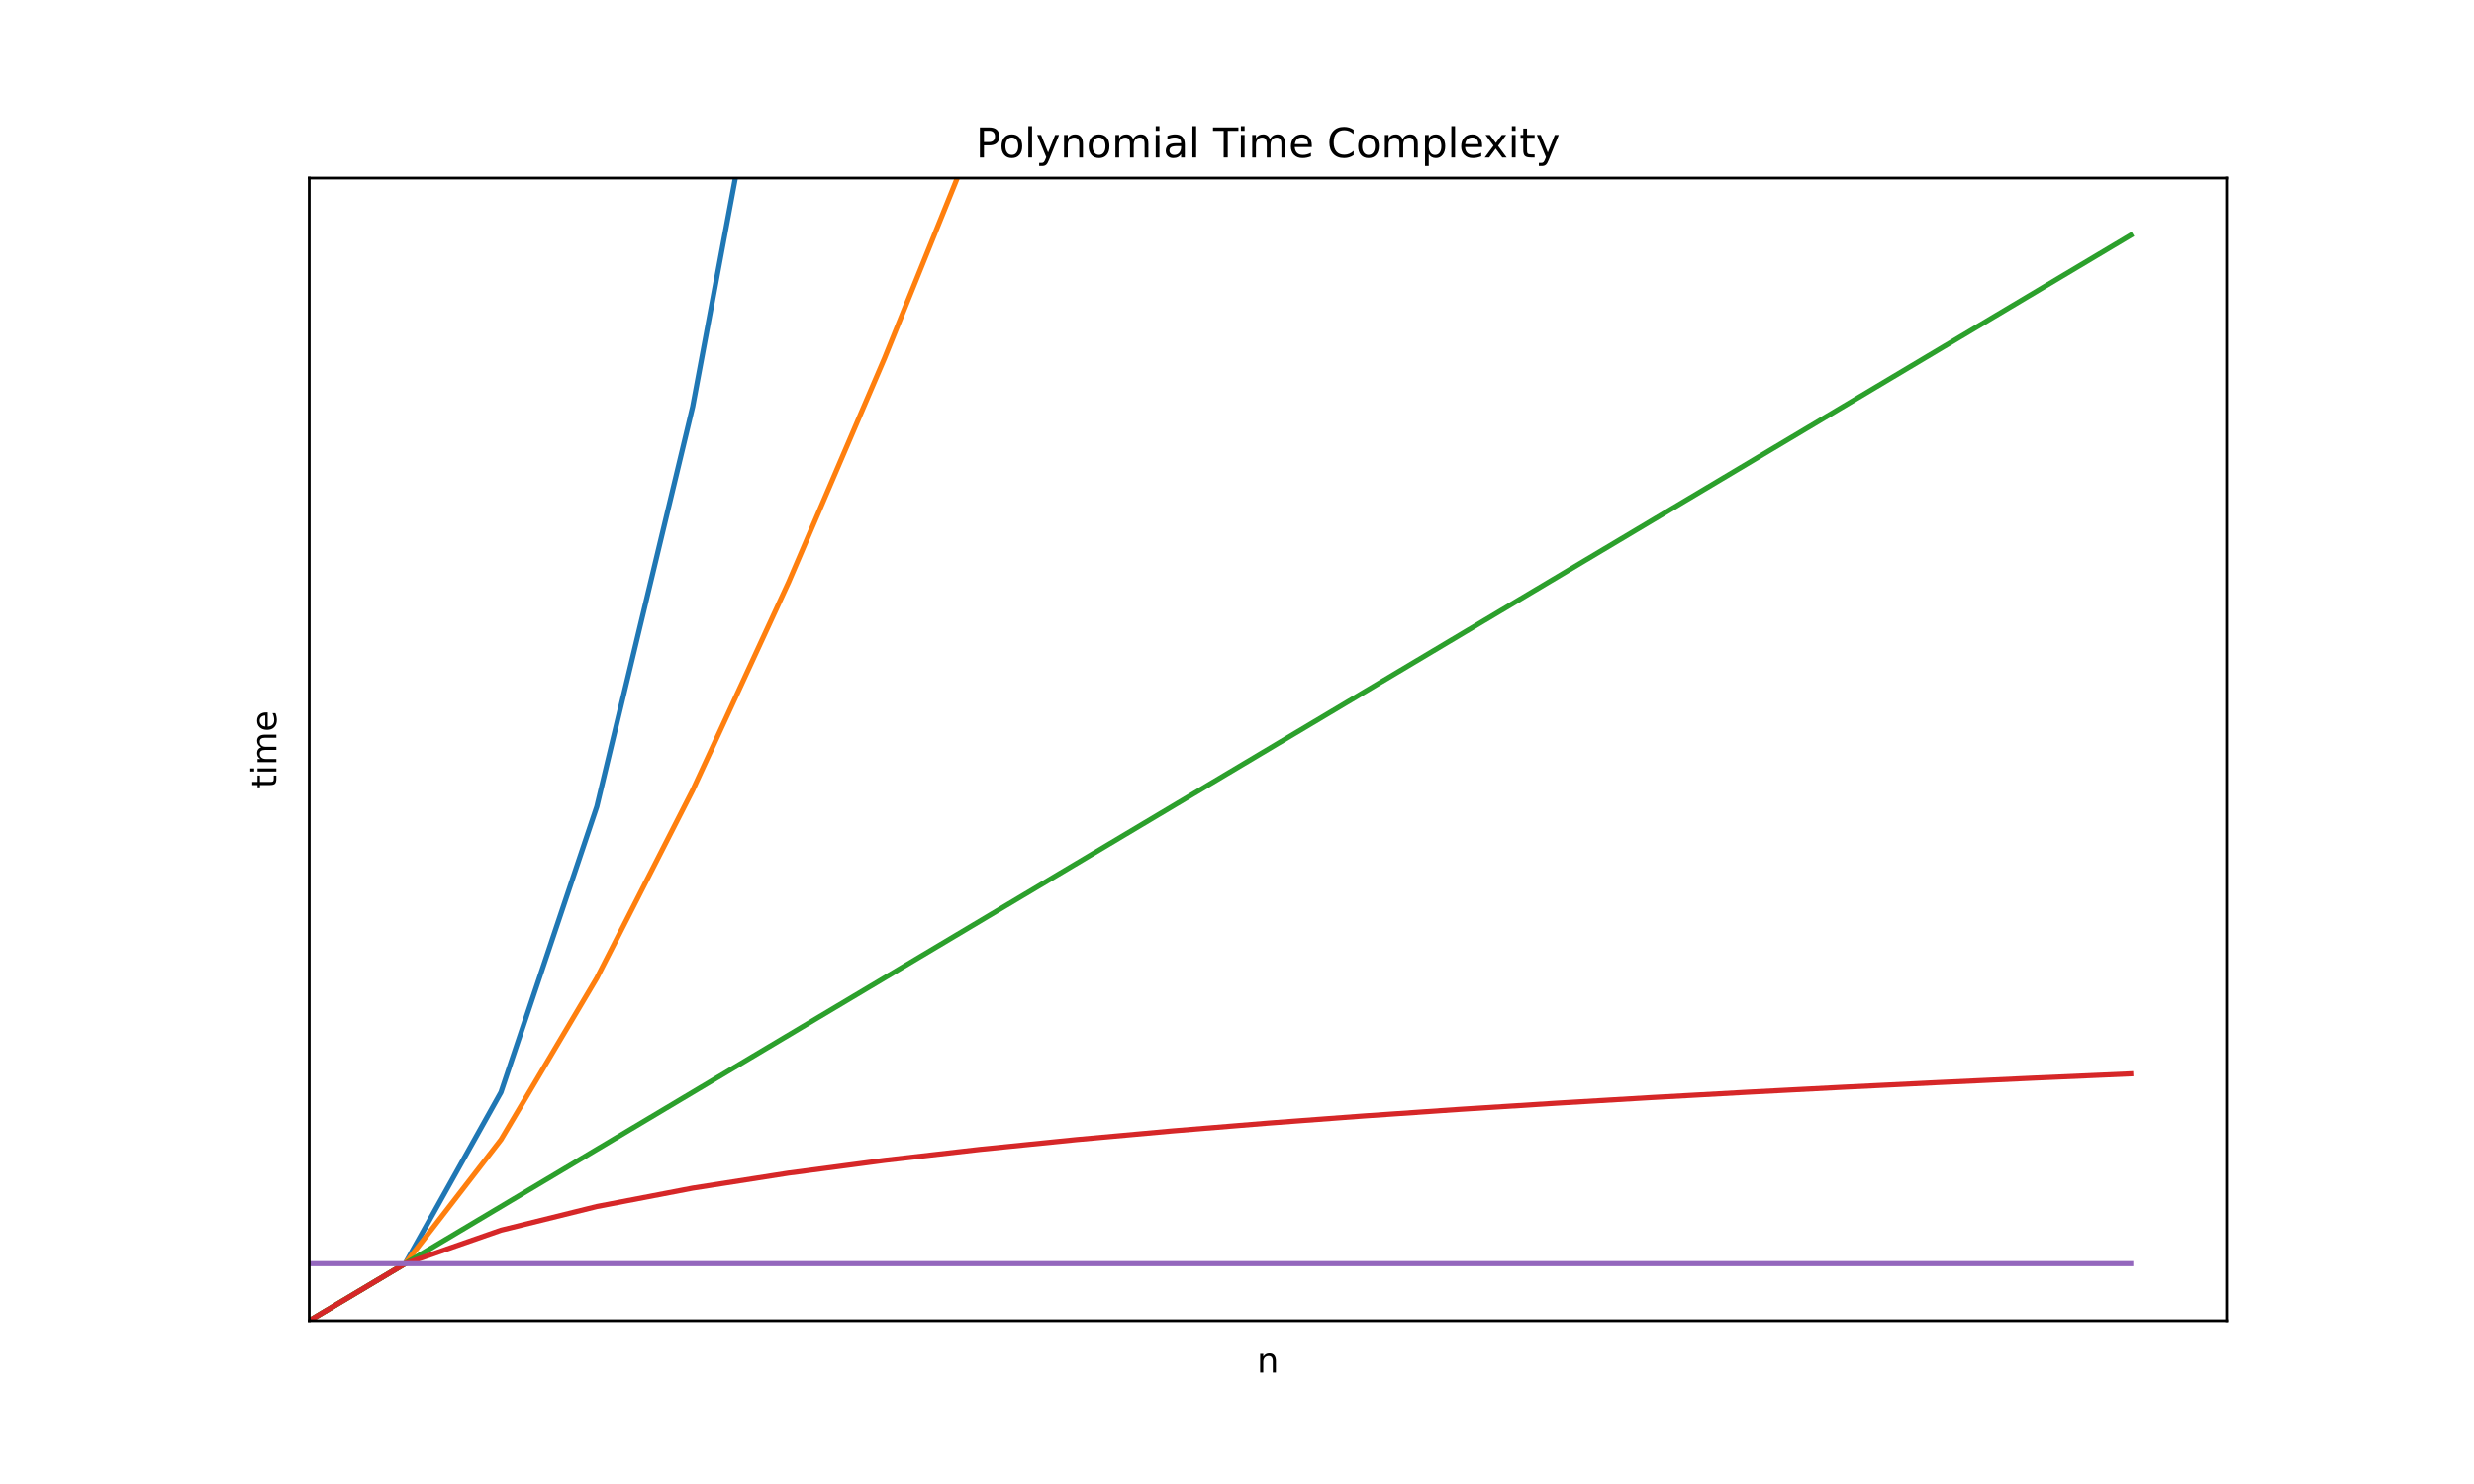
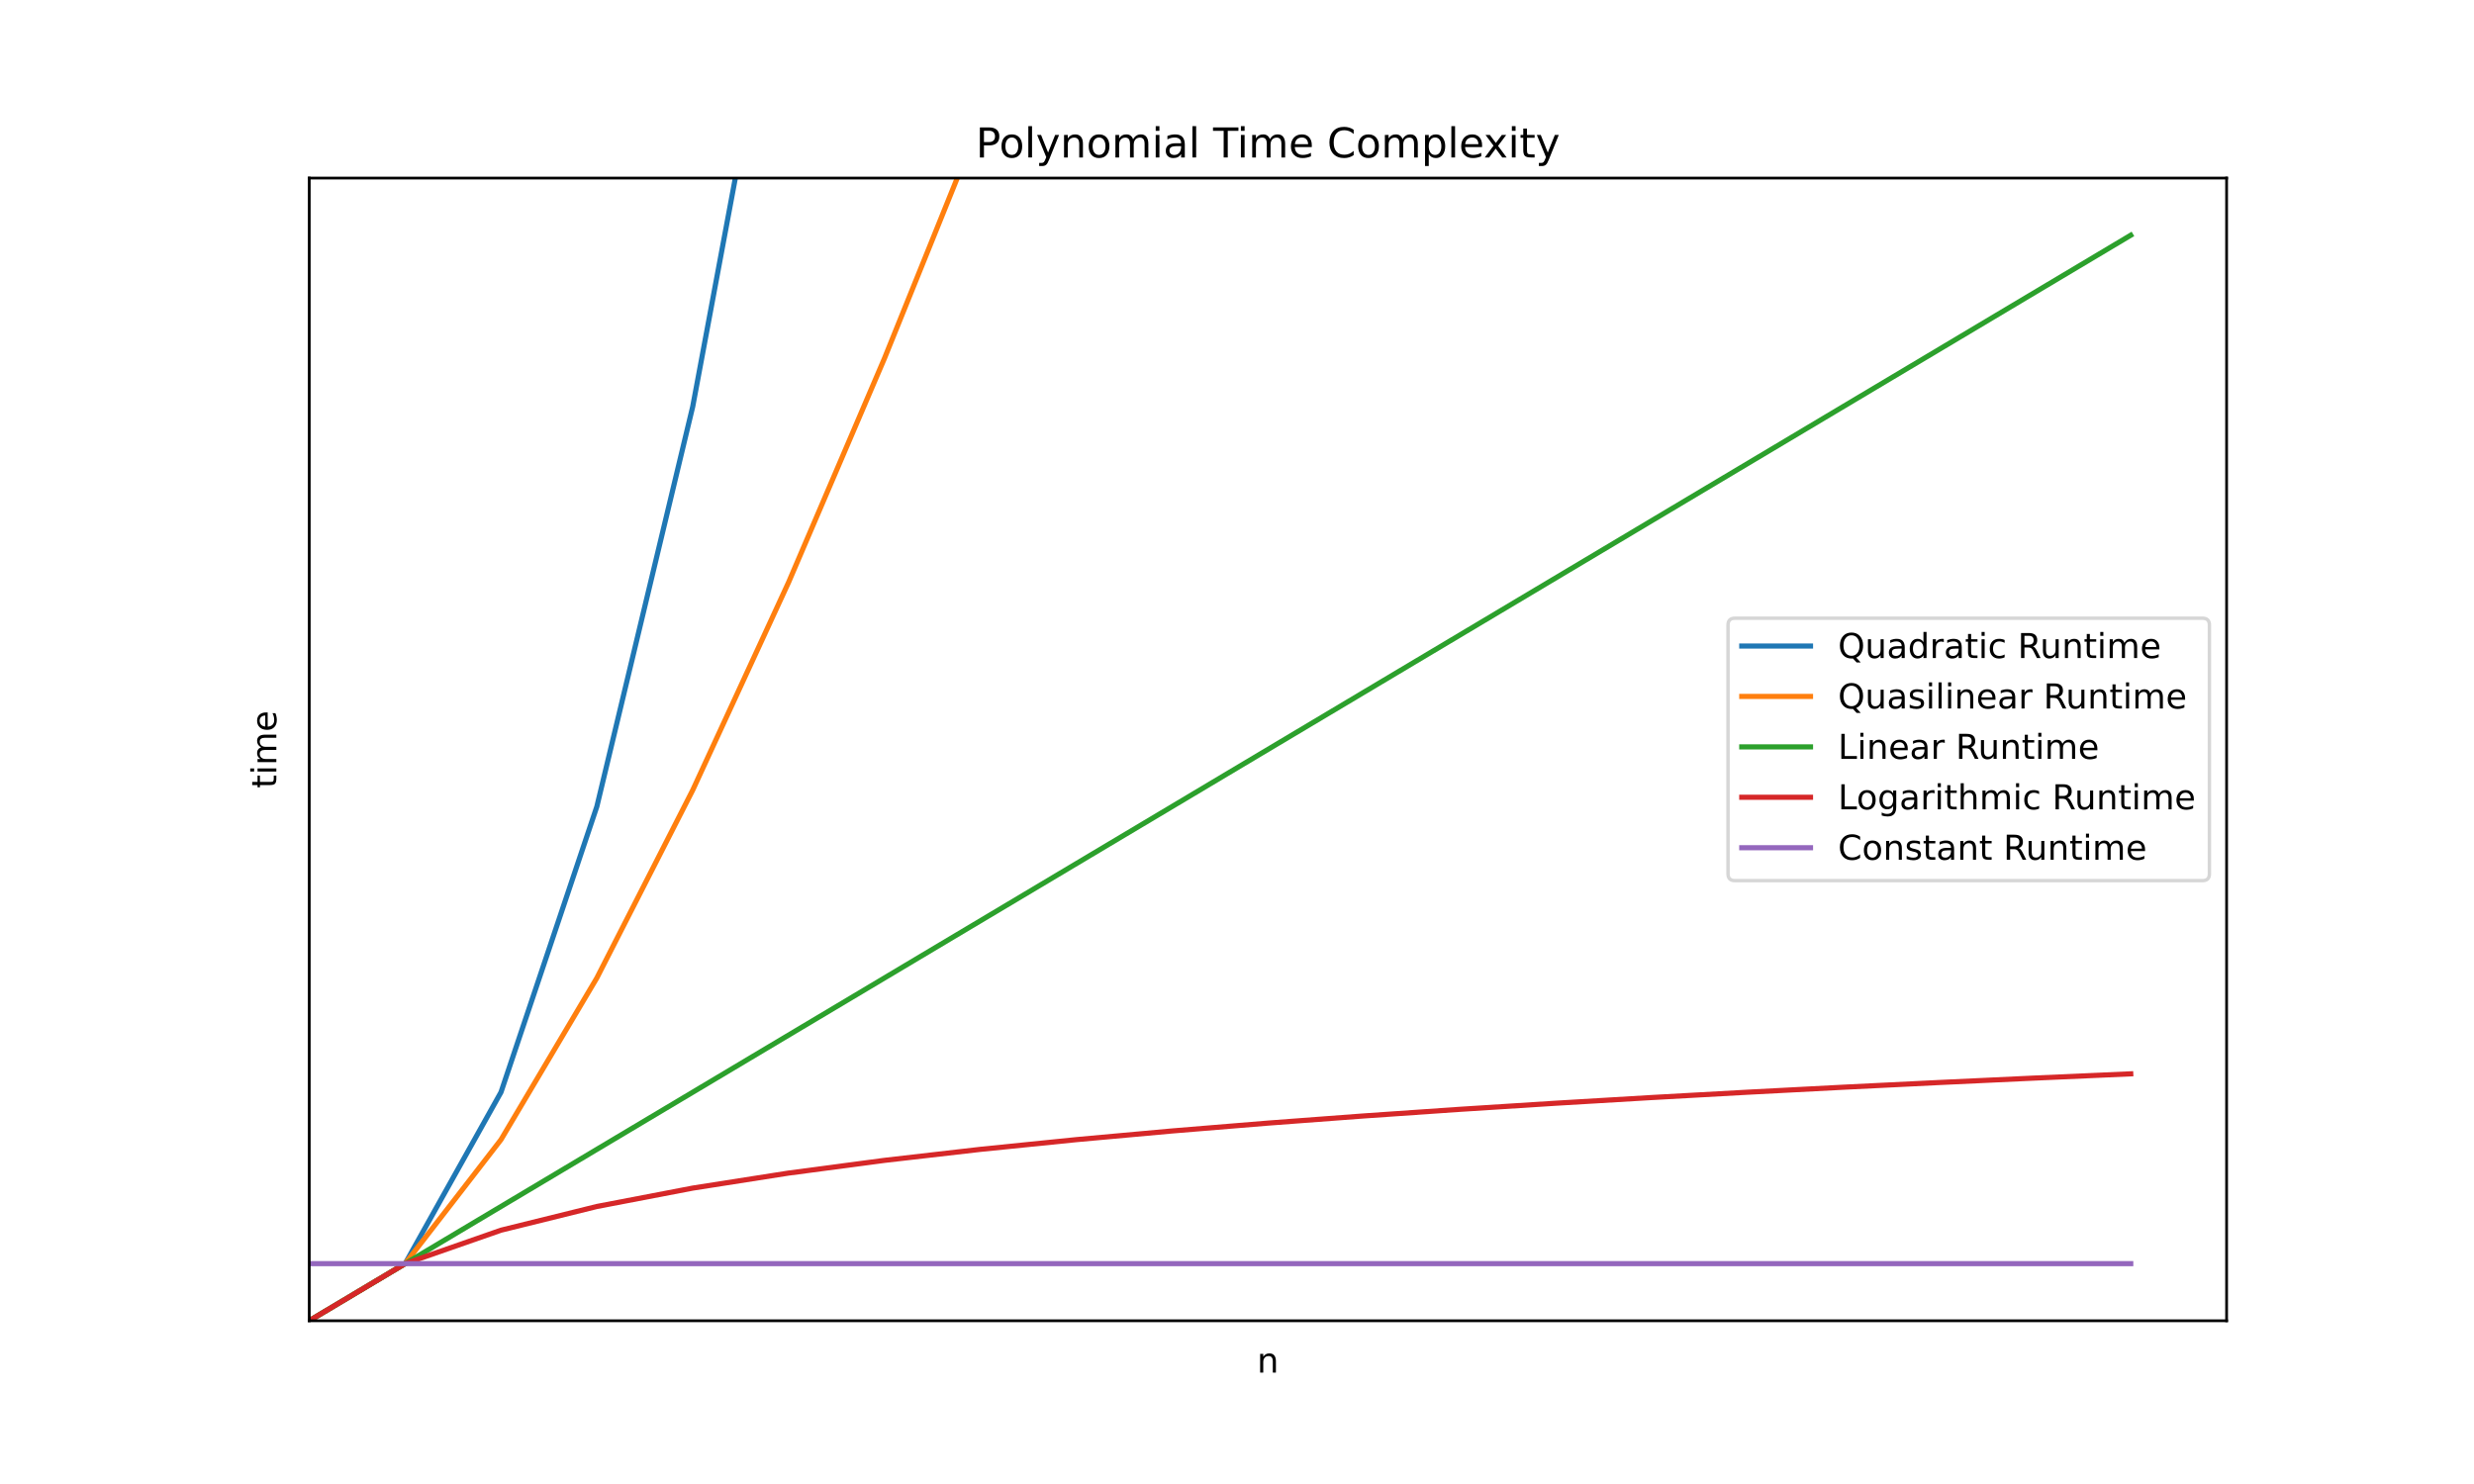
<svg xmlns="http://www.w3.org/2000/svg" xmlns:xlink="http://www.w3.org/1999/xlink" width="720pt" height="432pt" viewBox="0 0 720 432" version="1.1">
  <defs>
    <style type="text/css">*{stroke-linejoin: round; stroke-linecap: butt}</style>
  </defs>
  <g id="figure_1">
    <g id="patch_1">
      <path d="M 0 432  L 720 432  L 720 0  L 0 0  z " style="fill: #ffffff" />
    </g>
    <g id="axes_1">
      <g id="patch_2">
        <path d="M 90 384.48  L 648 384.48  L 648 51.84  L 90 51.84  z " style="fill: #ffffff" />
      </g>
      <g id="matplotlib.axis_1">
        <g id="text_1">
          <g transform="translate(365.8313 399.5784)scale(0.1 -0.1)">
            <defs>
              <path id="DejaVuSans-6e" d="M 3513 2113  L 3513 0  L 2938 0  L 2938 2094  Q 2938 2591 2744 2837  Q 2550 3084 2163 3084  Q 1697 3084 1428 2787  Q 1159 2491 1159 1978  L 1159 0  L 581 0  L 581 3500  L 1159 3500  L 1159 2956  Q 1366 3272 1645 3428  Q 1925 3584 2291 3584  Q 2894 3584 3203 3211  Q 3513 2838 3513 2113  z " transform="scale(0.015625)" />
            </defs>
            <use xlink:href="#DejaVuSans-6e" />
          </g>
        </g>
      </g>
      <g id="matplotlib.axis_2">
        <g id="text_2">
          <g transform="translate(80.42031 229.4561)rotate(-90)scale(0.1 -0.1)">
            <defs>
              <path id="DejaVuSans-74" d="M 1172 4494  L 1172 3500  L 2356 3500  L 2356 3053  L 1172 3053  L 1172 1153  Q 1172 725 1289 603  Q 1406 481 1766 481  L 2356 481  L 2356 0  L 1766 0  Q 1100 0 847 248  Q 594 497 594 1153  L 594 3053  L 172 3053  L 172 3500  L 594 3500  L 594 4494  L 1172 4494  z " transform="scale(0.015625)" />
              <path id="DejaVuSans-69" d="M 603 3500  L 1178 3500  L 1178 0  L 603 0  L 603 3500  z M 603 4863  L 1178 4863  L 1178 4134  L 603 4134  L 603 4863  z " transform="scale(0.015625)" />
              <path id="DejaVuSans-6d" d="M 3328 2828  Q 3544 3216 3844 3400  Q 4144 3584 4550 3584  Q 5097 3584 5394 3201  Q 5691 2819 5691 2113  L 5691 0  L 5113 0  L 5113 2094  Q 5113 2597 4934 2840  Q 4756 3084 4391 3084  Q 3944 3084 3684 2787  Q 3425 2491 3425 1978  L 3425 0  L 2847 0  L 2847 2094  Q 2847 2600 2669 2842  Q 2491 3084 2119 3084  Q 1678 3084 1418 2786  Q 1159 2488 1159 1978  L 1159 0  L 581 0  L 581 3500  L 1159 3500  L 1159 2956  Q 1356 3278 1631 3431  Q 1906 3584 2284 3584  Q 2666 3584 2933 3390  Q 3200 3197 3328 2828  z " transform="scale(0.015625)" />
              <path id="DejaVuSans-65" d="M 3597 1894  L 3597 1613  L 953 1613  Q 991 1019 1311 708  Q 1631 397 2203 397  Q 2534 397 2845 478  Q 3156 559 3463 722  L 3463 178  Q 3153 47 2828 -22  Q 2503 -91 2169 -91  Q 1331 -91 842 396  Q 353 884 353 1716  Q 353 2575 817 3079  Q 1281 3584 2069 3584  Q 2775 3584 3186 3129  Q 3597 2675 3597 1894  z M 3022 2063  Q 3016 2534 2758 2815  Q 2500 3097 2075 3097  Q 1594 3097 1305 2825  Q 1016 2553 972 2059  L 3022 2063  z " transform="scale(0.015625)" />
            </defs>
            <use xlink:href="#DejaVuSans-74" />
            <use xlink:href="#DejaVuSans-69" x="39.209" />
            <use xlink:href="#DejaVuSans-6d" x="66.992" />
            <use xlink:href="#DejaVuSans-65" x="164.404" />
          </g>
        </g>
      </g>
      <g id="line2d_1">
-         <path d="M 90 384.48  L 117.9 367.848  L 145.8 317.952  L 173.7 234.792  L 201.6 118.368  L 223.849 -1  " clip-path="url(#p58e58312ac)" style="fill: none; stroke: #1f77b4; stroke-width: 1.5; stroke-linecap: square" />
+         <path d="M 90 384.48  L 117.9 367.848  L 145.8 317.952  L 173.7 234.792  L 201.6 118.368  L 223.849 -1  " clip-path="url(#pa952affa7c)" style="fill: none; stroke: #1f77b4; stroke-width: 1.5; stroke-linecap: square" />
      </g>
      <g id="line2d_2">
-         <path d="M 90 384.48  L 117.9 367.848  L 145.8 331.758  L 173.7 284.688  L 201.6 230.007  L 229.5 169.515  L 257.4 104.328  L 285.3 35.208  L 299.233 -1  " clip-path="url(#p58e58312ac)" style="fill: none; stroke: #ff7f0e; stroke-width: 1.5; stroke-linecap: square" />
+         <path d="M 90 384.48  L 117.9 367.848  L 145.8 331.758  L 173.7 284.688  L 201.6 230.007  L 229.5 169.515  L 257.4 104.328  L 285.3 35.208  L 299.233 -1  " clip-path="url(#pa952affa7c)" style="fill: none; stroke: #ff7f0e; stroke-width: 1.5; stroke-linecap: square" />
      </g>
      <g id="line2d_3">
-         <path d="M 90 384.48  L 117.9 367.848  L 145.8 351.216  L 173.7 334.584  L 201.6 317.952  L 229.5 301.32  L 257.4 284.688  L 285.3 268.056  L 313.2 251.424  L 341.1 234.792  L 369 218.16  L 396.9 201.528  L 424.8 184.896  L 452.7 168.264  L 480.6 151.632  L 508.5 135  L 536.4 118.368  L 564.3 101.736  L 592.2 85.104  L 620.1 68.472  " clip-path="url(#p58e58312ac)" style="fill: none; stroke: #2ca02c; stroke-width: 1.5; stroke-linecap: square" />
+         <path d="M 90 384.48  L 117.9 367.848  L 145.8 351.216  L 173.7 334.584  L 201.6 317.952  L 229.5 301.32  L 257.4 284.688  L 285.3 268.056  L 313.2 251.424  L 341.1 234.792  L 369 218.16  L 396.9 201.528  L 424.8 184.896  L 452.7 168.264  L 480.6 151.632  L 508.5 135  L 536.4 118.368  L 564.3 101.736  L 592.2 85.104  L 620.1 68.472  " clip-path="url(#pa952affa7c)" style="fill: none; stroke: #2ca02c; stroke-width: 1.5; stroke-linecap: square" />
      </g>
      <g id="line2d_4">
-         <path d="M 90 384.48  L 117.9 367.848  L 145.8 358.119  L 173.7 351.216  L 201.6 345.862  L 229.5 341.487  L 257.4 337.788  L 285.3 334.584  L 313.2 331.758  L 341.1 329.23  L 369 326.943  L 396.9 324.855  L 424.8 322.934  L 452.7 321.156  L 480.6 319.501  L 508.5 317.952  L 536.4 316.497  L 564.3 315.126  L 592.2 313.828  L 620.1 312.598  " clip-path="url(#p58e58312ac)" style="fill: none; stroke: #d62728; stroke-width: 1.5; stroke-linecap: square" />
+         <path d="M 90 384.48  L 117.9 367.848  L 145.8 358.119  L 173.7 351.216  L 201.6 345.862  L 229.5 341.487  L 257.4 337.788  L 285.3 334.584  L 313.2 331.758  L 341.1 329.23  L 369 326.943  L 396.9 324.855  L 424.8 322.934  L 452.7 321.156  L 480.6 319.501  L 508.5 317.952  L 536.4 316.497  L 564.3 315.126  L 592.2 313.828  L 620.1 312.598  " clip-path="url(#pa952affa7c)" style="fill: none; stroke: #d62728; stroke-width: 1.5; stroke-linecap: square" />
      </g>
      <g id="line2d_5">
-         <path d="M 90 367.848  L 117.9 367.848  L 145.8 367.848  L 173.7 367.848  L 201.6 367.848  L 229.5 367.848  L 257.4 367.848  L 285.3 367.848  L 313.2 367.848  L 341.1 367.848  L 369 367.848  L 396.9 367.848  L 424.8 367.848  L 452.7 367.848  L 480.6 367.848  L 508.5 367.848  L 536.4 367.848  L 564.3 367.848  L 592.2 367.848  L 620.1 367.848  " clip-path="url(#p58e58312ac)" style="fill: none; stroke: #9467bd; stroke-width: 1.5; stroke-linecap: square" />
+         <path d="M 90 367.848  L 117.9 367.848  L 145.8 367.848  L 173.7 367.848  L 201.6 367.848  L 229.5 367.848  L 257.4 367.848  L 285.3 367.848  L 313.2 367.848  L 341.1 367.848  L 369 367.848  L 396.9 367.848  L 424.8 367.848  L 452.7 367.848  L 480.6 367.848  L 508.5 367.848  L 536.4 367.848  L 564.3 367.848  L 592.2 367.848  L 620.1 367.848  " clip-path="url(#pa952affa7c)" style="fill: none; stroke: #9467bd; stroke-width: 1.5; stroke-linecap: square" />
      </g>
      <g id="patch_3">
        <path d="M 90 384.48  L 90 51.84  " style="fill: none; stroke: #000000; stroke-width: 0.8; stroke-linejoin: miter; stroke-linecap: square" />
      </g>
      <g id="patch_4">
        <path d="M 648 384.48  L 648 51.84  " style="fill: none; stroke: #000000; stroke-width: 0.8; stroke-linejoin: miter; stroke-linecap: square" />
      </g>
      <g id="patch_5">
        <path d="M 90 384.48  L 648 384.48  " style="fill: none; stroke: #000000; stroke-width: 0.8; stroke-linejoin: miter; stroke-linecap: square" />
      </g>
      <g id="patch_6">
        <path d="M 90 51.84  L 648 51.84  " style="fill: none; stroke: #000000; stroke-width: 0.8; stroke-linejoin: miter; stroke-linecap: square" />
      </g>
      <g id="text_3">
        <g transform="translate(283.9978 45.84)scale(0.12 -0.12)">
          <defs>
            <path id="DejaVuSans-50" d="M 1259 4147  L 1259 2394  L 2053 2394  Q 2494 2394 2734 2622  Q 2975 2850 2975 3272  Q 2975 3691 2734 3919  Q 2494 4147 2053 4147  L 1259 4147  z M 628 4666  L 2053 4666  Q 2838 4666 3239 4311  Q 3641 3956 3641 3272  Q 3641 2581 3239 2228  Q 2838 1875 2053 1875  L 1259 1875  L 1259 0  L 628 0  L 628 4666  z " transform="scale(0.015625)" />
            <path id="DejaVuSans-6f" d="M 1959 3097  Q 1497 3097 1228 2736  Q 959 2375 959 1747  Q 959 1119 1226 758  Q 1494 397 1959 397  Q 2419 397 2687 759  Q 2956 1122 2956 1747  Q 2956 2369 2687 2733  Q 2419 3097 1959 3097  z M 1959 3584  Q 2709 3584 3137 3096  Q 3566 2609 3566 1747  Q 3566 888 3137 398  Q 2709 -91 1959 -91  Q 1206 -91 779 398  Q 353 888 353 1747  Q 353 2609 779 3096  Q 1206 3584 1959 3584  z " transform="scale(0.015625)" />
            <path id="DejaVuSans-6c" d="M 603 4863  L 1178 4863  L 1178 0  L 603 0  L 603 4863  z " transform="scale(0.015625)" />
            <path id="DejaVuSans-79" d="M 2059 -325  Q 1816 -950 1584 -1140  Q 1353 -1331 966 -1331  L 506 -1331  L 506 -850  L 844 -850  Q 1081 -850 1212 -737  Q 1344 -625 1503 -206  L 1606 56  L 191 3500  L 800 3500  L 1894 763  L 2988 3500  L 3597 3500  L 2059 -325  z " transform="scale(0.015625)" />
            <path id="DejaVuSans-61" d="M 2194 1759  Q 1497 1759 1228 1600  Q 959 1441 959 1056  Q 959 750 1161 570  Q 1363 391 1709 391  Q 2188 391 2477 730  Q 2766 1069 2766 1631  L 2766 1759  L 2194 1759  z M 3341 1997  L 3341 0  L 2766 0  L 2766 531  Q 2569 213 2275 61  Q 1981 -91 1556 -91  Q 1019 -91 701 211  Q 384 513 384 1019  Q 384 1609 779 1909  Q 1175 2209 1959 2209  L 2766 2209  L 2766 2266  Q 2766 2663 2505 2880  Q 2244 3097 1772 3097  Q 1472 3097 1187 3025  Q 903 2953 641 2809  L 641 3341  Q 956 3463 1253 3523  Q 1550 3584 1831 3584  Q 2591 3584 2966 3190  Q 3341 2797 3341 1997  z " transform="scale(0.015625)" />
            <path id="DejaVuSans-20" transform="scale(0.015625)" />
            <path id="DejaVuSans-54" d="M -19 4666  L 3928 4666  L 3928 4134  L 2272 4134  L 2272 0  L 1638 0  L 1638 4134  L -19 4134  L -19 4666  z " transform="scale(0.015625)" />
            <path id="DejaVuSans-43" d="M 4122 4306  L 4122 3641  Q 3803 3938 3442 4084  Q 3081 4231 2675 4231  Q 1875 4231 1450 3742  Q 1025 3253 1025 2328  Q 1025 1406 1450 917  Q 1875 428 2675 428  Q 3081 428 3442 575  Q 3803 722 4122 1019  L 4122 359  Q 3791 134 3420 21  Q 3050 -91 2638 -91  Q 1578 -91 968 557  Q 359 1206 359 2328  Q 359 3453 968 4101  Q 1578 4750 2638 4750  Q 3056 4750 3426 4639  Q 3797 4528 4122 4306  z " transform="scale(0.015625)" />
            <path id="DejaVuSans-70" d="M 1159 525  L 1159 -1331  L 581 -1331  L 581 3500  L 1159 3500  L 1159 2969  Q 1341 3281 1617 3432  Q 1894 3584 2278 3584  Q 2916 3584 3314 3078  Q 3713 2572 3713 1747  Q 3713 922 3314 415  Q 2916 -91 2278 -91  Q 1894 -91 1617 61  Q 1341 213 1159 525  z M 3116 1747  Q 3116 2381 2855 2742  Q 2594 3103 2138 3103  Q 1681 3103 1420 2742  Q 1159 2381 1159 1747  Q 1159 1113 1420 752  Q 1681 391 2138 391  Q 2594 391 2855 752  Q 3116 1113 3116 1747  z " transform="scale(0.015625)" />
            <path id="DejaVuSans-78" d="M 3513 3500  L 2247 1797  L 3578 0  L 2900 0  L 1881 1375  L 863 0  L 184 0  L 1544 1831  L 300 3500  L 978 3500  L 1906 2253  L 2834 3500  L 3513 3500  z " transform="scale(0.015625)" />
          </defs>
          <use xlink:href="#DejaVuSans-50" />
          <use xlink:href="#DejaVuSans-6f" x="56.678" />
          <use xlink:href="#DejaVuSans-6c" x="117.859" />
          <use xlink:href="#DejaVuSans-79" x="145.643" />
          <use xlink:href="#DejaVuSans-6e" x="204.822" />
          <use xlink:href="#DejaVuSans-6f" x="268.201" />
          <use xlink:href="#DejaVuSans-6d" x="329.383" />
          <use xlink:href="#DejaVuSans-69" x="426.795" />
          <use xlink:href="#DejaVuSans-61" x="454.578" />
          <use xlink:href="#DejaVuSans-6c" x="515.857" />
          <use xlink:href="#DejaVuSans-20" x="543.641" />
          <use xlink:href="#DejaVuSans-54" x="575.428" />
          <use xlink:href="#DejaVuSans-69" x="633.387" />
          <use xlink:href="#DejaVuSans-6d" x="661.17" />
          <use xlink:href="#DejaVuSans-65" x="758.582" />
          <use xlink:href="#DejaVuSans-20" x="820.105" />
          <use xlink:href="#DejaVuSans-43" x="851.893" />
          <use xlink:href="#DejaVuSans-6f" x="921.717" />
          <use xlink:href="#DejaVuSans-6d" x="982.898" />
          <use xlink:href="#DejaVuSans-70" x="1080.311" />
          <use xlink:href="#DejaVuSans-6c" x="1143.787" />
          <use xlink:href="#DejaVuSans-65" x="1171.57" />
          <use xlink:href="#DejaVuSans-78" x="1231.344" />
          <use xlink:href="#DejaVuSans-69" x="1290.523" />
          <use xlink:href="#DejaVuSans-74" x="1318.307" />
          <use xlink:href="#DejaVuSans-79" x="1357.516" />
        </g>
      </g>
+       <g id="legend_1">
+         <g id="patch_7">
+           <path d="M 504.9 256.355  L 641 256.355  Q 643 256.355 643 254.355  L 643 181.965  Q 643 179.965 641 179.965  L 504.9 179.965  Q 502.9 179.965 502.9 181.965  L 502.9 254.355  Q 502.9 256.355 504.9 256.355  z " style="fill: #ffffff; opacity: 0.8; stroke: #cccccc; stroke-linejoin: miter" />
+         </g>
+         <g id="line2d_6">
+           <path d="M 506.9 188.063  L 516.9 188.063  L 526.9 188.063  " style="fill: none; stroke: #1f77b4; stroke-width: 1.5; stroke-linecap: square" />
+         </g>
+         <g id="text_4">
+           <g transform="translate(534.9 191.5631)scale(0.1 -0.1)">
+             <defs>
+               <path id="DejaVuSans-51" d="M 2522 4238  Q 1834 4238 1429 3725  Q 1025 3213 1025 2328  Q 1025 1447 1429 934  Q 1834 422 2522 422  Q 3209 422 3611 934  Q 4013 1447 4013 2328  Q 4013 3213 3611 3725  Q 3209 4238 2522 4238  z M 3406 84  L 4238 -825  L 3475 -825  L 2784 -78  Q 2681 -84 2626 -87  Q 2572 -91 2522 -91  Q 1538 -91 948 567  Q 359 1225 359 2328  Q 359 3434 948 4092  Q 1538 4750 2522 4750  Q 3503 4750 4090 4092  Q 4678 3434 4678 2328  Q 4678 1516 4351 937  Q 4025 359 3406 84  z " transform="scale(0.015625)" />
+               <path id="DejaVuSans-75" d="M 544 1381  L 544 3500  L 1119 3500  L 1119 1403  Q 1119 906 1312 657  Q 1506 409 1894 409  Q 2359 409 2629 706  Q 2900 1003 2900 1516  L 2900 3500  L 3475 3500  L 3475 0  L 2900 0  L 2900 538  Q 2691 219 2414 64  Q 2138 -91 1772 -91  Q 1169 -91 856 284  Q 544 659 544 1381  z M 1991 3584  L 1991 3584  z " transform="scale(0.015625)" />
+               <path id="DejaVuSans-64" d="M 2906 2969  L 2906 4863  L 3481 4863  L 3481 0  L 2906 0  L 2906 525  Q 2725 213 2448 61  Q 2172 -91 1784 -91  Q 1150 -91 751 415  Q 353 922 353 1747  Q 353 2572 751 3078  Q 1150 3584 1784 3584  Q 2172 3584 2448 3432  Q 2725 3281 2906 2969  z M 947 1747  Q 947 1113 1208 752  Q 1469 391 1925 391  Q 2381 391 2643 752  Q 2906 1113 2906 1747  Q 2906 2381 2643 2742  Q 2381 3103 1925 3103  Q 1469 3103 1208 2742  Q 947 2381 947 1747  z " transform="scale(0.015625)" />
+               <path id="DejaVuSans-72" d="M 2631 2963  Q 2534 3019 2420 3045  Q 2306 3072 2169 3072  Q 1681 3072 1420 2755  Q 1159 2438 1159 1844  L 1159 0  L 581 0  L 581 3500  L 1159 3500  L 1159 2956  Q 1341 3275 1631 3429  Q 1922 3584 2338 3584  Q 2397 3584 2469 3576  Q 2541 3569 2628 3553  L 2631 2963  z " transform="scale(0.015625)" />
+               <path id="DejaVuSans-63" d="M 3122 3366  L 3122 2828  Q 2878 2963 2633 3030  Q 2388 3097 2138 3097  Q 1578 3097 1268 2742  Q 959 2388 959 1747  Q 959 1106 1268 751  Q 1578 397 2138 397  Q 2388 397 2633 464  Q 2878 531 3122 666  L 3122 134  Q 2881 22 2623 -34  Q 2366 -91 2075 -91  Q 1284 -91 818 406  Q 353 903 353 1747  Q 353 2603 823 3093  Q 1294 3584 2113 3584  Q 2378 3584 2631 3529  Q 2884 3475 3122 3366  z " transform="scale(0.015625)" />
+               <path id="DejaVuSans-52" d="M 2841 2188  Q 3044 2119 3236 1894  Q 3428 1669 3622 1275  L 4263 0  L 3584 0  L 2988 1197  Q 2756 1666 2539 1819  Q 2322 1972 1947 1972  L 1259 1972  L 1259 0  L 628 0  L 628 4666  L 2053 4666  Q 2853 4666 3247 4331  Q 3641 3997 3641 3322  Q 3641 2881 3436 2590  Q 3231 2300 2841 2188  z M 1259 4147  L 1259 2491  L 2053 2491  Q 2509 2491 2742 2702  Q 2975 2913 2975 3322  Q 2975 3731 2742 3939  Q 2509 4147 2053 4147  L 1259 4147  z " transform="scale(0.015625)" />
+             </defs>
+             <use xlink:href="#DejaVuSans-51" />
+             <use xlink:href="#DejaVuSans-75" x="78.711" />
+             <use xlink:href="#DejaVuSans-61" x="142.09" />
+             <use xlink:href="#DejaVuSans-64" x="203.369" />
+             <use xlink:href="#DejaVuSans-72" x="266.846" />
+             <use xlink:href="#DejaVuSans-61" x="307.959" />
+             <use xlink:href="#DejaVuSans-74" x="369.238" />
+             <use xlink:href="#DejaVuSans-69" x="408.447" />
+             <use xlink:href="#DejaVuSans-63" x="436.23" />
+             <use xlink:href="#DejaVuSans-20" x="491.211" />
+             <use xlink:href="#DejaVuSans-52" x="522.998" />
+             <use xlink:href="#DejaVuSans-75" x="587.98" />
+             <use xlink:href="#DejaVuSans-6e" x="651.359" />
+             <use xlink:href="#DejaVuSans-74" x="714.738" />
+             <use xlink:href="#DejaVuSans-69" x="753.947" />
+             <use xlink:href="#DejaVuSans-6d" x="781.73" />
+             <use xlink:href="#DejaVuSans-65" x="879.143" />
+           </g>
+         </g>
+         <g id="line2d_7">
+           <path d="M 506.9 202.741  L 516.9 202.741  L 526.9 202.741  " style="fill: none; stroke: #ff7f0e; stroke-width: 1.5; stroke-linecap: square" />
+         </g>
+         <g id="text_5">
+           <g transform="translate(534.9 206.2413)scale(0.1 -0.1)">
+             <defs>
+               <path id="DejaVuSans-73" d="M 2834 3397  L 2834 2853  Q 2591 2978 2328 3040  Q 2066 3103 1784 3103  Q 1356 3103 1142 2972  Q 928 2841 928 2578  Q 928 2378 1081 2264  Q 1234 2150 1697 2047  L 1894 2003  Q 2506 1872 2764 1633  Q 3022 1394 3022 966  Q 3022 478 2636 193  Q 2250 -91 1575 -91  Q 1294 -91 989 -36  Q 684 19 347 128  L 347 722  Q 666 556 975 473  Q 1284 391 1588 391  Q 1994 391 2212 530  Q 2431 669 2431 922  Q 2431 1156 2273 1281  Q 2116 1406 1581 1522  L 1381 1569  Q 847 1681 609 1914  Q 372 2147 372 2553  Q 372 3047 722 3315  Q 1072 3584 1716 3584  Q 2034 3584 2315 3537  Q 2597 3491 2834 3397  z " transform="scale(0.015625)" />
+             </defs>
+             <use xlink:href="#DejaVuSans-51" />
+             <use xlink:href="#DejaVuSans-75" x="78.711" />
+             <use xlink:href="#DejaVuSans-61" x="142.09" />
+             <use xlink:href="#DejaVuSans-73" x="203.369" />
+             <use xlink:href="#DejaVuSans-69" x="255.469" />
+             <use xlink:href="#DejaVuSans-6c" x="283.252" />
+             <use xlink:href="#DejaVuSans-69" x="311.035" />
+             <use xlink:href="#DejaVuSans-6e" x="338.818" />
+             <use xlink:href="#DejaVuSans-65" x="402.197" />
+             <use xlink:href="#DejaVuSans-61" x="463.721" />
+             <use xlink:href="#DejaVuSans-72" x="525" />
+             <use xlink:href="#DejaVuSans-20" x="566.113" />
+             <use xlink:href="#DejaVuSans-52" x="597.9" />
+             <use xlink:href="#DejaVuSans-75" x="662.883" />
+             <use xlink:href="#DejaVuSans-6e" x="726.262" />
+             <use xlink:href="#DejaVuSans-74" x="789.641" />
+             <use xlink:href="#DejaVuSans-69" x="828.85" />
+             <use xlink:href="#DejaVuSans-6d" x="856.633" />
+             <use xlink:href="#DejaVuSans-65" x="954.045" />
+           </g>
+         </g>
+         <g id="line2d_8">
+           <path d="M 506.9 217.419  L 516.9 217.419  L 526.9 217.419  " style="fill: none; stroke: #2ca02c; stroke-width: 1.5; stroke-linecap: square" />
+         </g>
+         <g id="text_6">
+           <g transform="translate(534.9 220.9194)scale(0.1 -0.1)">
+             <defs>
+               <path id="DejaVuSans-4c" d="M 628 4666  L 1259 4666  L 1259 531  L 3531 531  L 3531 0  L 628 0  L 628 4666  z " transform="scale(0.015625)" />
+             </defs>
+             <use xlink:href="#DejaVuSans-4c" />
+             <use xlink:href="#DejaVuSans-69" x="55.713" />
+             <use xlink:href="#DejaVuSans-6e" x="83.496" />
+             <use xlink:href="#DejaVuSans-65" x="146.875" />
+             <use xlink:href="#DejaVuSans-61" x="208.398" />
+             <use xlink:href="#DejaVuSans-72" x="269.678" />
+             <use xlink:href="#DejaVuSans-20" x="310.791" />
+             <use xlink:href="#DejaVuSans-52" x="342.578" />
+             <use xlink:href="#DejaVuSans-75" x="407.561" />
+             <use xlink:href="#DejaVuSans-6e" x="470.939" />
+             <use xlink:href="#DejaVuSans-74" x="534.318" />
+             <use xlink:href="#DejaVuSans-69" x="573.527" />
+             <use xlink:href="#DejaVuSans-6d" x="601.311" />
+             <use xlink:href="#DejaVuSans-65" x="698.723" />
+           </g>
+         </g>
+         <g id="line2d_9">
+           <path d="M 506.9 232.097  L 516.9 232.097  L 526.9 232.097  " style="fill: none; stroke: #d62728; stroke-width: 1.5; stroke-linecap: square" />
+         </g>
+         <g id="text_7">
+           <g transform="translate(534.9 235.5975)scale(0.1 -0.1)">
+             <defs>
+               <path id="DejaVuSans-67" d="M 2906 1791  Q 2906 2416 2648 2759  Q 2391 3103 1925 3103  Q 1463 3103 1205 2759  Q 947 2416 947 1791  Q 947 1169 1205 825  Q 1463 481 1925 481  Q 2391 481 2648 825  Q 2906 1169 2906 1791  z M 3481 434  Q 3481 -459 3084 -895  Q 2688 -1331 1869 -1331  Q 1566 -1331 1297 -1286  Q 1028 -1241 775 -1147  L 775 -588  Q 1028 -725 1275 -790  Q 1522 -856 1778 -856  Q 2344 -856 2625 -561  Q 2906 -266 2906 331  L 2906 616  Q 2728 306 2450 153  Q 2172 0 1784 0  Q 1141 0 747 490  Q 353 981 353 1791  Q 353 2603 747 3093  Q 1141 3584 1784 3584  Q 2172 3584 2450 3431  Q 2728 3278 2906 2969  L 2906 3500  L 3481 3500  L 3481 434  z " transform="scale(0.015625)" />
+               <path id="DejaVuSans-68" d="M 3513 2113  L 3513 0  L 2938 0  L 2938 2094  Q 2938 2591 2744 2837  Q 2550 3084 2163 3084  Q 1697 3084 1428 2787  Q 1159 2491 1159 1978  L 1159 0  L 581 0  L 581 4863  L 1159 4863  L 1159 2956  Q 1366 3272 1645 3428  Q 1925 3584 2291 3584  Q 2894 3584 3203 3211  Q 3513 2838 3513 2113  z " transform="scale(0.015625)" />
+             </defs>
+             <use xlink:href="#DejaVuSans-4c" />
+             <use xlink:href="#DejaVuSans-6f" x="53.963" />
+             <use xlink:href="#DejaVuSans-67" x="115.145" />
+             <use xlink:href="#DejaVuSans-61" x="178.621" />
+             <use xlink:href="#DejaVuSans-72" x="239.9" />
+             <use xlink:href="#DejaVuSans-69" x="281.014" />
+             <use xlink:href="#DejaVuSans-74" x="308.797" />
+             <use xlink:href="#DejaVuSans-68" x="348.006" />
+             <use xlink:href="#DejaVuSans-6d" x="411.385" />
+             <use xlink:href="#DejaVuSans-69" x="508.797" />
+             <use xlink:href="#DejaVuSans-63" x="536.58" />
+             <use xlink:href="#DejaVuSans-20" x="591.561" />
+             <use xlink:href="#DejaVuSans-52" x="623.348" />
+             <use xlink:href="#DejaVuSans-75" x="688.33" />
+             <use xlink:href="#DejaVuSans-6e" x="751.709" />
+             <use xlink:href="#DejaVuSans-74" x="815.088" />
+             <use xlink:href="#DejaVuSans-69" x="854.297" />
+             <use xlink:href="#DejaVuSans-6d" x="882.08" />
+             <use xlink:href="#DejaVuSans-65" x="979.492" />
+           </g>
+         </g>
+         <g id="line2d_10">
+           <path d="M 506.9 246.776  L 516.9 246.776  L 526.9 246.776  " style="fill: none; stroke: #9467bd; stroke-width: 1.5; stroke-linecap: square" />
+         </g>
+         <g id="text_8">
+           <g transform="translate(534.9 250.2756)scale(0.1 -0.1)">
+             <use xlink:href="#DejaVuSans-43" />
+             <use xlink:href="#DejaVuSans-6f" x="69.824" />
+             <use xlink:href="#DejaVuSans-6e" x="131.006" />
+             <use xlink:href="#DejaVuSans-73" x="194.385" />
+             <use xlink:href="#DejaVuSans-74" x="246.484" />
+             <use xlink:href="#DejaVuSans-61" x="285.693" />
+             <use xlink:href="#DejaVuSans-6e" x="346.973" />
+             <use xlink:href="#DejaVuSans-74" x="410.352" />
+             <use xlink:href="#DejaVuSans-20" x="449.561" />
+             <use xlink:href="#DejaVuSans-52" x="481.348" />
+             <use xlink:href="#DejaVuSans-75" x="546.33" />
+             <use xlink:href="#DejaVuSans-6e" x="609.709" />
+             <use xlink:href="#DejaVuSans-74" x="673.088" />
+             <use xlink:href="#DejaVuSans-69" x="712.297" />
+             <use xlink:href="#DejaVuSans-6d" x="740.08" />
+             <use xlink:href="#DejaVuSans-65" x="837.492" />
+           </g>
+         </g>
+       </g>
    </g>
  </g>
  <defs>
-     <clipPath id="p58e58312ac">
+     <clipPath id="pa952affa7c">
      <rect x="90" y="51.84" width="558" height="332.64" />
    </clipPath>
  </defs>
</svg>
